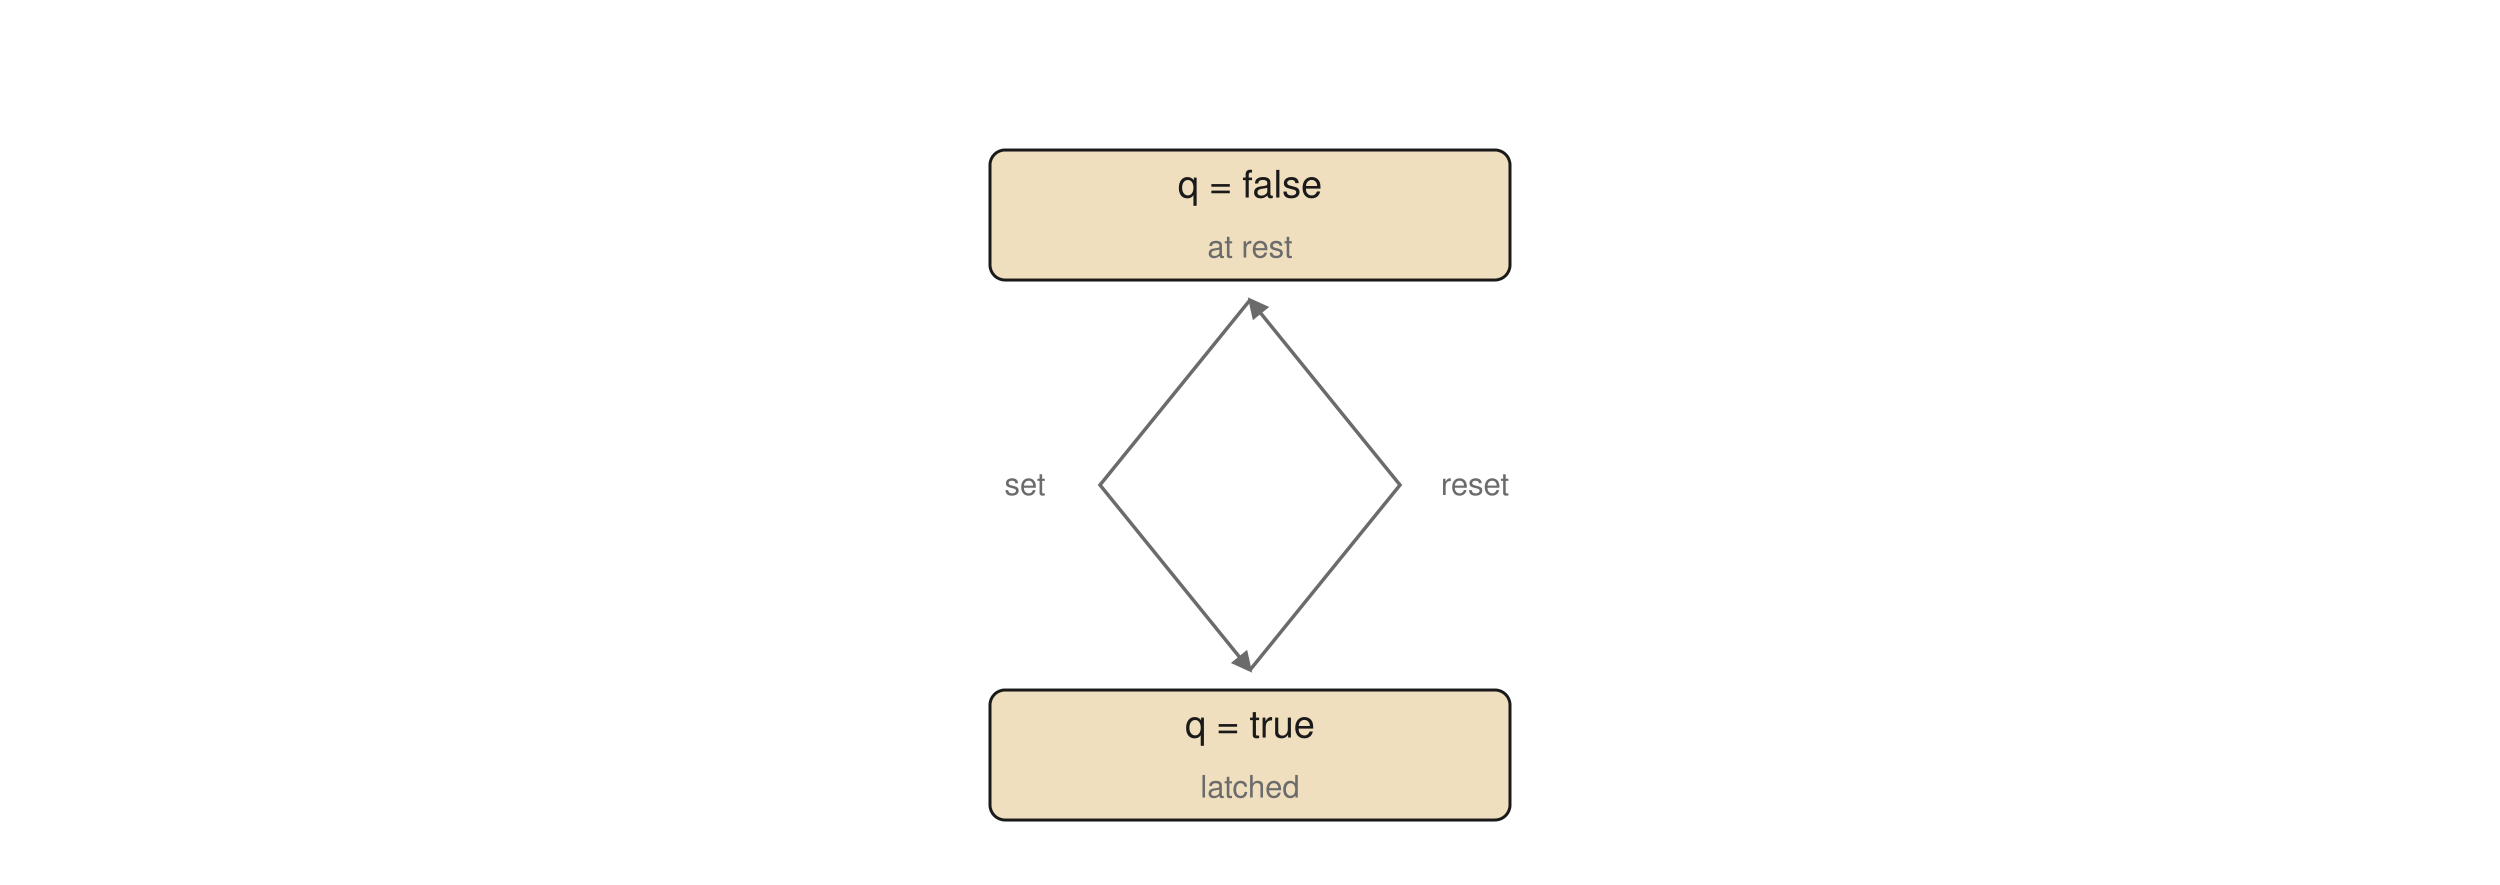
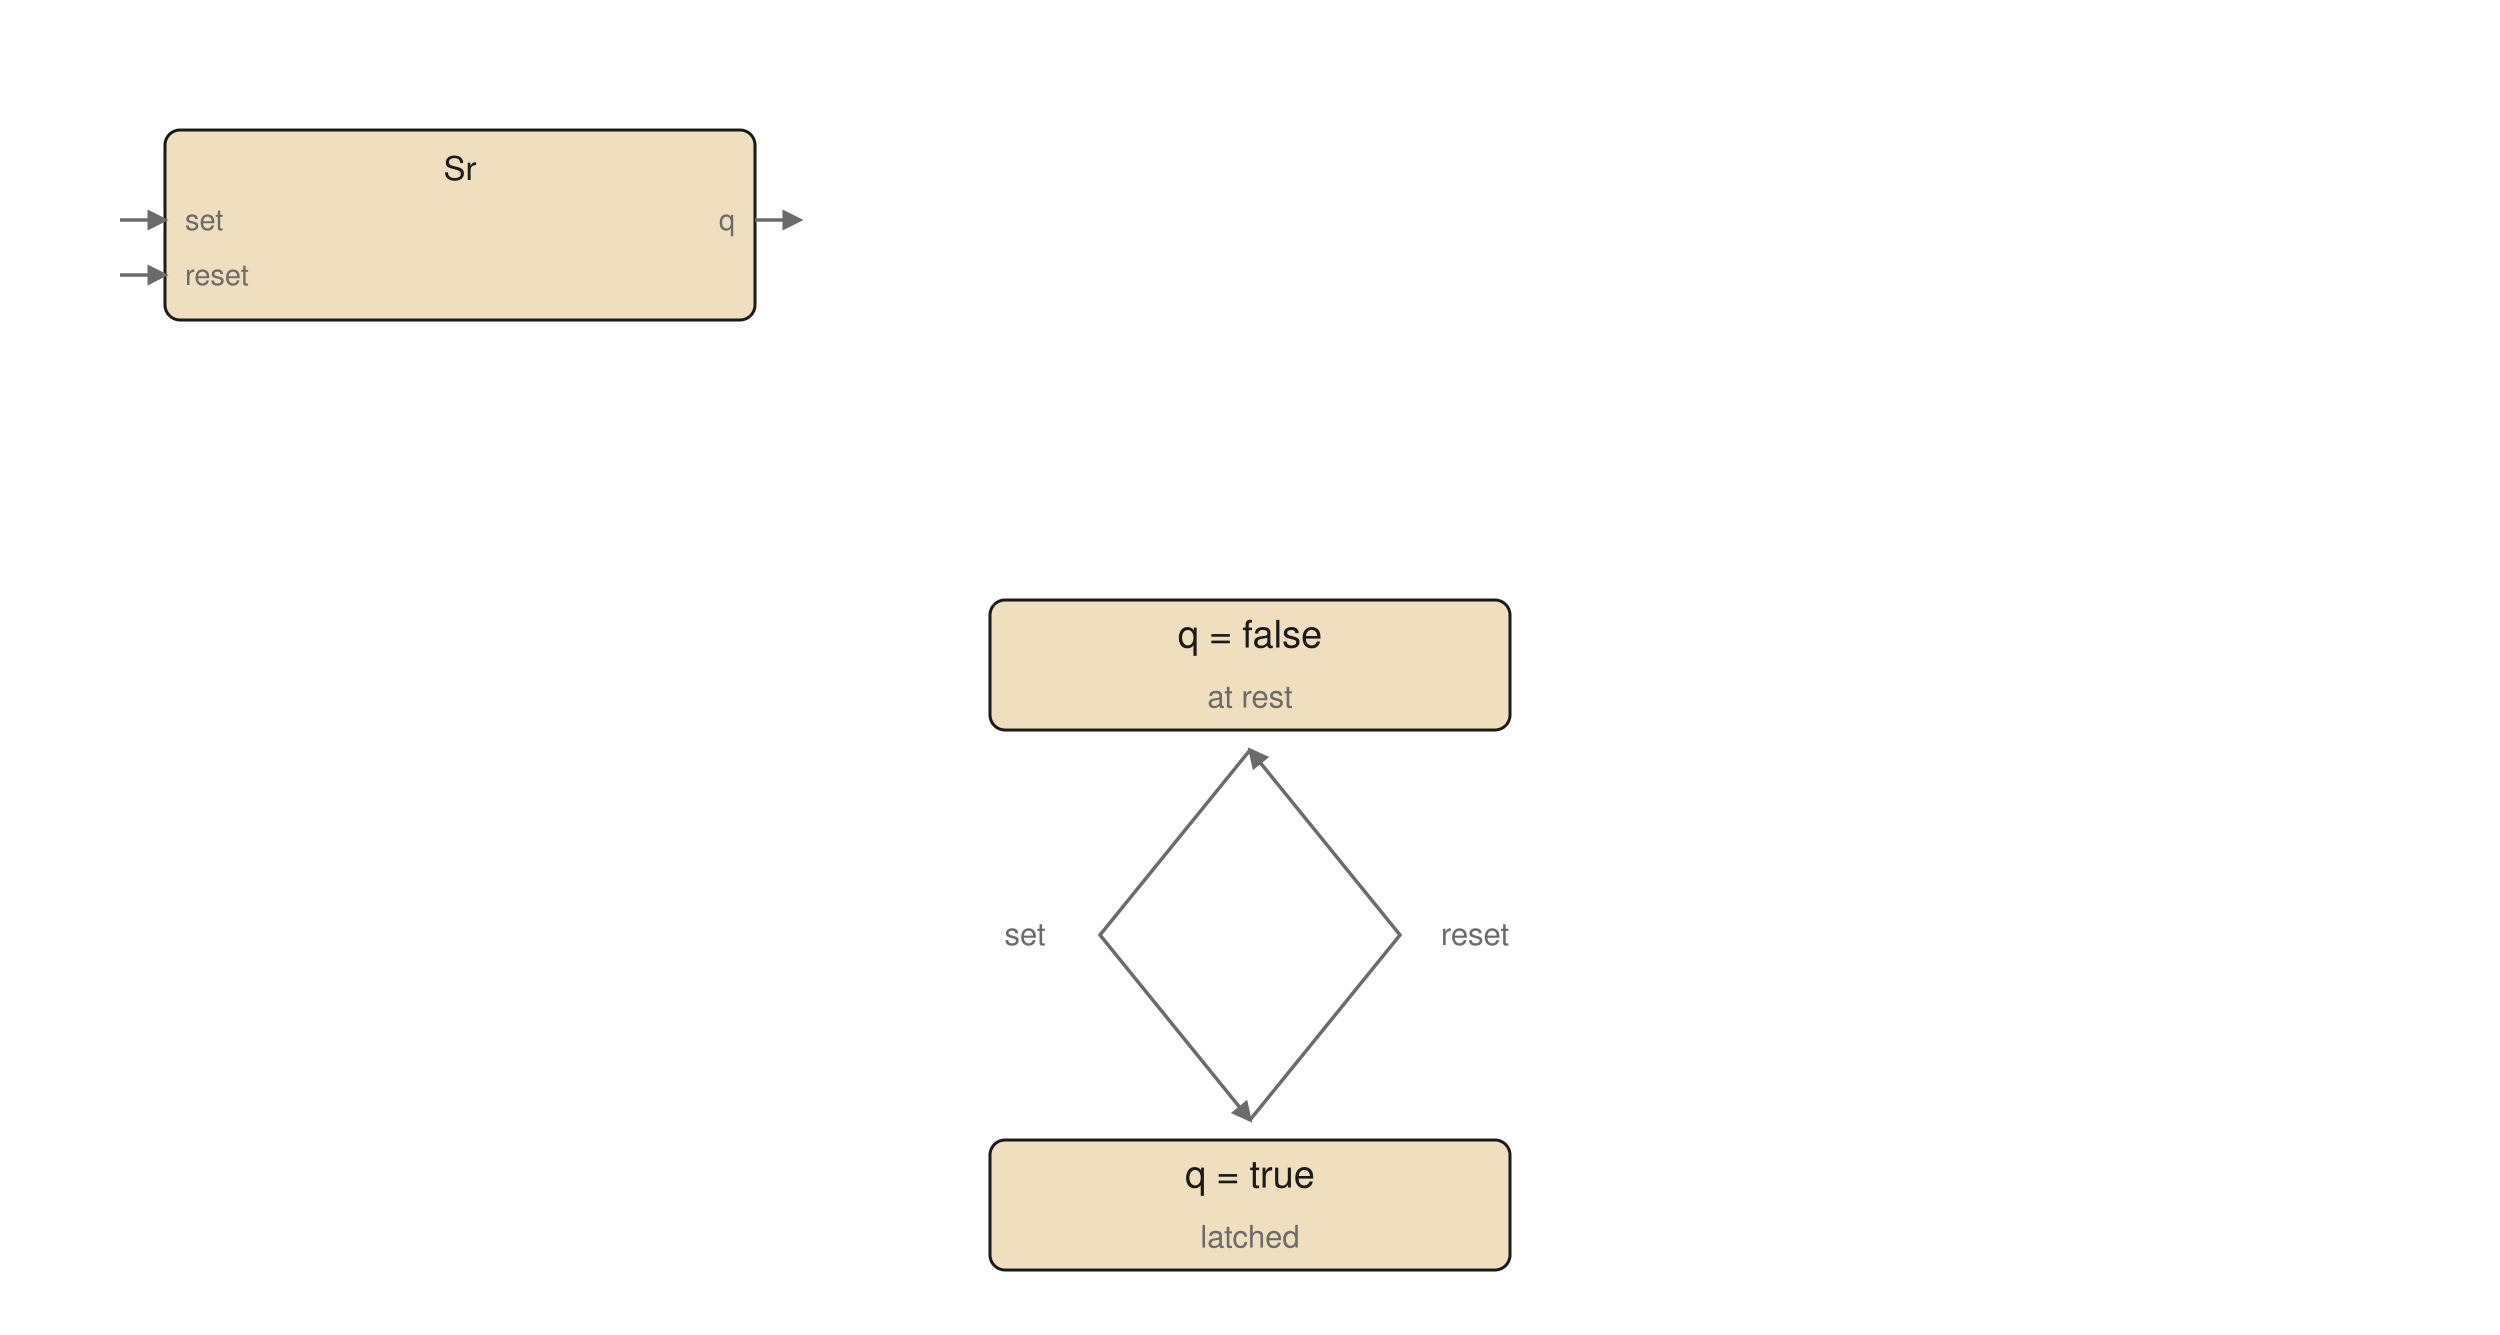
- <svg xmlns="http://www.w3.org/2000/svg" width="500" height="177" viewBox="0 0 500 177" style="max-width:100%;height:auto" content="&lt;mxfile host=&quot;app.diagrams.net&quot; type=&quot;device&quot;&gt;&lt;diagram id=&quot;block_Sr&quot; name=&quot;block_Sr&quot;&gt;&lt;mxGraphModel dx=&quot;500&quot; dy=&quot;177&quot; grid=&quot;0&quot; gridSize=&quot;10&quot; guides=&quot;1&quot; tooltips=&quot;1&quot; connect=&quot;1&quot; arrows=&quot;1&quot; fold=&quot;1&quot; page=&quot;1&quot; pageScale=&quot;1&quot; pageWidth=&quot;500&quot; pageHeight=&quot;177&quot; math=&quot;0&quot; shadow=&quot;0&quot;&gt;&lt;root&gt;&lt;mxCell id=&quot;0&quot;/&gt;&lt;mxCell id=&quot;1&quot; parent=&quot;0&quot;/&gt;&lt;mxCell id=&quot;n2&quot; value=&quot;q = false&quot; style=&quot;rounded=1;fillColor=#f0dfbe;strokeColor=#1a1a1a;whiteSpace=wrap;html=1;fontSize=8&quot; vertex=&quot;1&quot; parent=&quot;1&quot;&gt;&lt;mxGeometry x=&quot;198.0&quot; y=&quot;30.0&quot; width=&quot;104&quot; height=&quot;26&quot; as=&quot;geometry&quot;/&gt;&lt;/mxCell&gt;&lt;mxCell id=&quot;n3&quot; value=&quot;q = true&quot; style=&quot;rounded=1;fillColor=#f0dfbe;strokeColor=#1a1a1a;whiteSpace=wrap;html=1;fontSize=8&quot; vertex=&quot;1&quot; parent=&quot;1&quot;&gt;&lt;mxGeometry x=&quot;198.0&quot; y=&quot;138.0&quot; width=&quot;104&quot; height=&quot;26&quot; as=&quot;geometry&quot;/&gt;&lt;/mxCell&gt;&lt;mxCell id=&quot;e4&quot; value=&quot;&quot; style=&quot;edgeStyle=none;html=1;strokeColor=#6b6b6b;endArrow=block&quot; edge=&quot;1&quot; parent=&quot;1&quot;&gt;&lt;mxGeometry relative=&quot;1&quot; as=&quot;geometry&quot;&gt;&lt;mxPoint x=&quot;250.0&quot; y=&quot;60.0&quot; as=&quot;sourcePoint&quot;/&gt;&lt;mxPoint x=&quot;250.0&quot; y=&quot;134.0&quot; as=&quot;targetPoint&quot;/&gt;&lt;Array as=&quot;points&quot;&gt;&lt;mxPoint x=&quot;220.0&quot; y=&quot;97.0&quot;/&gt;&lt;/Array&gt;&lt;/mxGeometry&gt;&lt;/mxCell&gt;&lt;mxCell id=&quot;n5&quot; value=&quot;set&quot; style=&quot;text;html=1;fontSize=6;fontColor=#6b6b6b;align=center&quot; vertex=&quot;1&quot; parent=&quot;1&quot;&gt;&lt;mxGeometry x=&quot;205.0&quot; y=&quot;92.8&quot; width=&quot;40&quot; height=&quot;10.2&quot; as=&quot;geometry&quot;/&gt;&lt;/mxCell&gt;&lt;mxCell id=&quot;e6&quot; value=&quot;&quot; style=&quot;edgeStyle=none;html=1;strokeColor=#6b6b6b;endArrow=block&quot; edge=&quot;1&quot; parent=&quot;1&quot;&gt;&lt;mxGeometry relative=&quot;1&quot; as=&quot;geometry&quot;&gt;&lt;mxPoint x=&quot;250.0&quot; y=&quot;134.0&quot; as=&quot;sourcePoint&quot;/&gt;&lt;mxPoint x=&quot;250.0&quot; y=&quot;60.0&quot; as=&quot;targetPoint&quot;/&gt;&lt;Array as=&quot;points&quot;&gt;&lt;mxPoint x=&quot;280.0&quot; y=&quot;97.0&quot;/&gt;&lt;/Array&gt;&lt;/mxGeometry&gt;&lt;/mxCell&gt;&lt;mxCell id=&quot;n7&quot; value=&quot;reset&quot; style=&quot;text;html=1;fontSize=6;fontColor=#6b6b6b;align=center&quot; vertex=&quot;1&quot; parent=&quot;1&quot;&gt;&lt;mxGeometry x=&quot;295.0&quot; y=&quot;92.8&quot; width=&quot;40&quot; height=&quot;10.2&quot; as=&quot;geometry&quot;/&gt;&lt;/mxCell&gt;&lt;/root&gt;&lt;/mxGraphModel&gt;&lt;/diagram&gt;&lt;/mxfile&gt;">
+ <svg xmlns="http://www.w3.org/2000/svg" width="500" height="267.0" viewBox="0 0 500 267.0" style="max-width:100%;height:auto" content="&lt;mxfile host=&quot;app.diagrams.net&quot; type=&quot;device&quot;&gt;&lt;diagram id=&quot;block_Sr&quot; name=&quot;block_Sr&quot;&gt;&lt;mxGraphModel dx=&quot;500&quot; dy=&quot;267.0&quot; grid=&quot;0&quot; gridSize=&quot;10&quot; guides=&quot;1&quot; tooltips=&quot;1&quot; connect=&quot;1&quot; arrows=&quot;1&quot; fold=&quot;1&quot; page=&quot;1&quot; pageScale=&quot;1&quot; pageWidth=&quot;500&quot; pageHeight=&quot;267.0&quot; math=&quot;0&quot; shadow=&quot;0&quot;&gt;&lt;root&gt;&lt;mxCell id=&quot;0&quot;/&gt;&lt;mxCell id=&quot;1&quot; parent=&quot;0&quot;/&gt;&lt;mxCell id=&quot;n2&quot; value=&quot;&quot; style=&quot;rounded=1;fillColor=#f0dfbe;strokeColor=#1a1a1a;whiteSpace=wrap;html=1;fontSize=8&quot; vertex=&quot;1&quot; parent=&quot;1&quot;&gt;&lt;mxGeometry x=&quot;33.0&quot; y=&quot;26.0&quot; width=&quot;118.0&quot; height=&quot;38&quot; as=&quot;geometry&quot;/&gt;&lt;/mxCell&gt;&lt;mxCell id=&quot;n3&quot; value=&quot;Sr&quot; style=&quot;text;html=1;fontSize=6;fontColor=#1a1a1a;align=center&quot; vertex=&quot;1&quot; parent=&quot;1&quot;&gt;&lt;mxGeometry x=&quot;92.0&quot; y=&quot;29.4&quot; width=&quot;40&quot; height=&quot;10.6&quot; as=&quot;geometry&quot;/&gt;&lt;/mxCell&gt;&lt;mxCell id=&quot;n4&quot; value=&quot;set&quot; style=&quot;text;html=1;fontSize=5;fontColor=#6b6b6b;align=left&quot; vertex=&quot;1&quot; parent=&quot;1&quot;&gt;&lt;mxGeometry x=&quot;37.0&quot; y=&quot;40.2&quot; width=&quot;40&quot; height=&quot;9.8&quot; as=&quot;geometry&quot;/&gt;&lt;/mxCell&gt;&lt;mxCell id=&quot;e5&quot; value=&quot;&quot; style=&quot;edgeStyle=none;html=1;strokeColor=#6b6b6b;endArrow=block&quot; edge=&quot;1&quot; parent=&quot;1&quot;&gt;&lt;mxGeometry relative=&quot;1&quot; as=&quot;geometry&quot;&gt;&lt;mxPoint x=&quot;24.0&quot; y=&quot;44.0&quot; as=&quot;sourcePoint&quot;/&gt;&lt;mxPoint x=&quot;33.0&quot; y=&quot;44.0&quot; as=&quot;targetPoint&quot;/&gt;&lt;/mxGeometry&gt;&lt;/mxCell&gt;&lt;mxCell id=&quot;n6&quot; value=&quot;reset&quot; style=&quot;text;html=1;fontSize=5;fontColor=#6b6b6b;align=left&quot; vertex=&quot;1&quot; parent=&quot;1&quot;&gt;&lt;mxGeometry x=&quot;37.0&quot; y=&quot;51.2&quot; width=&quot;40&quot; height=&quot;9.8&quot; as=&quot;geometry&quot;/&gt;&lt;/mxCell&gt;&lt;mxCell id=&quot;e7&quot; value=&quot;&quot; style=&quot;edgeStyle=none;html=1;strokeColor=#6b6b6b;endArrow=block&quot; edge=&quot;1&quot; parent=&quot;1&quot;&gt;&lt;mxGeometry relative=&quot;1&quot; as=&quot;geometry&quot;&gt;&lt;mxPoint x=&quot;24.0&quot; y=&quot;55.0&quot; as=&quot;sourcePoint&quot;/&gt;&lt;mxPoint x=&quot;33.0&quot; y=&quot;55.0&quot; as=&quot;targetPoint&quot;/&gt;&lt;/mxGeometry&gt;&lt;/mxCell&gt;&lt;mxCell id=&quot;n8&quot; value=&quot;q&quot; style=&quot;text;html=1;fontSize=5;fontColor=#6b6b6b;align=left&quot; vertex=&quot;1&quot; parent=&quot;1&quot;&gt;&lt;mxGeometry x=&quot;147.0&quot; y=&quot;40.2&quot; width=&quot;40&quot; height=&quot;9.8&quot; as=&quot;geometry&quot;/&gt;&lt;/mxCell&gt;&lt;mxCell id=&quot;e9&quot; value=&quot;&quot; style=&quot;edgeStyle=none;html=1;strokeColor=#6b6b6b;endArrow=block&quot; edge=&quot;1&quot; parent=&quot;1&quot;&gt;&lt;mxGeometry relative=&quot;1&quot; as=&quot;geometry&quot;&gt;&lt;mxPoint x=&quot;151.0&quot; y=&quot;44.0&quot; as=&quot;sourcePoint&quot;/&gt;&lt;mxPoint x=&quot;160.0&quot; y=&quot;44.0&quot; as=&quot;targetPoint&quot;/&gt;&lt;/mxGeometry&gt;&lt;/mxCell&gt;&lt;mxCell id=&quot;n10&quot; value=&quot;q = false&quot; style=&quot;rounded=1;fillColor=#f0dfbe;strokeColor=#1a1a1a;whiteSpace=wrap;html=1;fontSize=8&quot; vertex=&quot;1&quot; parent=&quot;1&quot;&gt;&lt;mxGeometry x=&quot;198.0&quot; y=&quot;120.0&quot; width=&quot;104&quot; height=&quot;26&quot; as=&quot;geometry&quot;/&gt;&lt;/mxCell&gt;&lt;mxCell id=&quot;n11&quot; value=&quot;q = true&quot; style=&quot;rounded=1;fillColor=#f0dfbe;strokeColor=#1a1a1a;whiteSpace=wrap;html=1;fontSize=8&quot; vertex=&quot;1&quot; parent=&quot;1&quot;&gt;&lt;mxGeometry x=&quot;198.0&quot; y=&quot;228.0&quot; width=&quot;104&quot; height=&quot;26&quot; as=&quot;geometry&quot;/&gt;&lt;/mxCell&gt;&lt;mxCell id=&quot;e12&quot; value=&quot;&quot; style=&quot;edgeStyle=none;html=1;strokeColor=#6b6b6b;endArrow=block&quot; edge=&quot;1&quot; parent=&quot;1&quot;&gt;&lt;mxGeometry relative=&quot;1&quot; as=&quot;geometry&quot;&gt;&lt;mxPoint x=&quot;250.0&quot; y=&quot;150.0&quot; as=&quot;sourcePoint&quot;/&gt;&lt;mxPoint x=&quot;250.0&quot; y=&quot;224.0&quot; as=&quot;targetPoint&quot;/&gt;&lt;Array as=&quot;points&quot;&gt;&lt;mxPoint x=&quot;220.0&quot; y=&quot;187.0&quot;/&gt;&lt;/Array&gt;&lt;/mxGeometry&gt;&lt;/mxCell&gt;&lt;mxCell id=&quot;n13&quot; value=&quot;set&quot; style=&quot;text;html=1;fontSize=6;fontColor=#6b6b6b;align=center&quot; vertex=&quot;1&quot; parent=&quot;1&quot;&gt;&lt;mxGeometry x=&quot;205.0&quot; y=&quot;182.8&quot; width=&quot;40&quot; height=&quot;10.2&quot; as=&quot;geometry&quot;/&gt;&lt;/mxCell&gt;&lt;mxCell id=&quot;e14&quot; value=&quot;&quot; style=&quot;edgeStyle=none;html=1;strokeColor=#6b6b6b;endArrow=block&quot; edge=&quot;1&quot; parent=&quot;1&quot;&gt;&lt;mxGeometry relative=&quot;1&quot; as=&quot;geometry&quot;&gt;&lt;mxPoint x=&quot;250.0&quot; y=&quot;224.0&quot; as=&quot;sourcePoint&quot;/&gt;&lt;mxPoint x=&quot;250.0&quot; y=&quot;150.0&quot; as=&quot;targetPoint&quot;/&gt;&lt;Array as=&quot;points&quot;&gt;&lt;mxPoint x=&quot;280.0&quot; y=&quot;187.0&quot;/&gt;&lt;/Array&gt;&lt;/mxGeometry&gt;&lt;/mxCell&gt;&lt;mxCell id=&quot;n15&quot; value=&quot;reset&quot; style=&quot;text;html=1;fontSize=6;fontColor=#6b6b6b;align=center&quot; vertex=&quot;1&quot; parent=&quot;1&quot;&gt;&lt;mxGeometry x=&quot;295.0&quot; y=&quot;182.8&quot; width=&quot;40&quot; height=&quot;10.2&quot; as=&quot;geometry&quot;/&gt;&lt;/mxCell&gt;&lt;/root&gt;&lt;/mxGraphModel&gt;&lt;/diagram&gt;&lt;/mxfile&gt;">
  <defs>
    <marker id="a" markerWidth="6" markerHeight="6" refX="5" refY="3" orient="auto">
      <path d="M0,0 L6,3 L0,6 z" fill="#6b6b6b" />
    </marker>
  </defs>
-   <rect width="500" height="177" fill="#ffffff" />
-   <rect x="198.0" y="30.0" width="104" height="26" rx="3" fill="#f0dfbe" stroke="#1a1a1a" stroke-width="0.6" />
-   <text x="250.0" y="39.5" font-family="Helvetica,Arial,sans-serif" font-size="7.6" fill="#1a1a1a" text-anchor="middle">q = false</text>
-   <text x="250.0" y="51.5" font-family="Helvetica,Arial,sans-serif" font-size="6.2" fill="#6b6b6b" text-anchor="middle">at rest</text>
-   <rect x="198.0" y="138.0" width="104" height="26" rx="3" fill="#f0dfbe" stroke="#1a1a1a" stroke-width="0.6" />
-   <text x="250.0" y="147.5" font-family="Helvetica,Arial,sans-serif" font-size="7.6" fill="#1a1a1a" text-anchor="middle">q = true</text>
-   <text x="250.0" y="159.5" font-family="Helvetica,Arial,sans-serif" font-size="6.2" fill="#6b6b6b" text-anchor="middle">latched</text>
-   <polyline points="250.0,60.0 220.0,97.0 250.0,134.0" fill="none" stroke="#6b6b6b" stroke-width="0.7" marker-end="url(#a)" />
-   <text x="205.0" y="99.0" font-family="Helvetica,Arial,sans-serif" font-size="6.2" fill="#6b6b6b" text-anchor="middle">set</text>
-   <polyline points="250.0,134.0 280.0,97.0 250.0,60.0" fill="none" stroke="#6b6b6b" stroke-width="0.7" marker-end="url(#a)" />
-   <text x="295.0" y="99.0" font-family="Helvetica,Arial,sans-serif" font-size="6.2" fill="#6b6b6b" text-anchor="middle">reset</text>
+   <rect width="500" height="267.0" fill="#ffffff" />
+   <rect x="33.0" y="26.0" width="118.0" height="38" rx="3" fill="#f0dfbe" stroke="#1a1a1a" stroke-width="0.6" />
+   <text x="92.0" y="36.0" font-family="Helvetica,Arial,sans-serif" font-size="6.6" fill="#1a1a1a" text-anchor="middle">Sr</text>
+   <text x="37.0" y="46.0" font-family="Helvetica,Arial,sans-serif" font-size="5.8" fill="#6b6b6b" text-anchor="start">set</text>
+   <polyline points="24.0,44.0 33.0,44.0" fill="none" stroke="#6b6b6b" stroke-width="0.7" marker-end="url(#a)" />
+   <text x="37.0" y="57.0" font-family="Helvetica,Arial,sans-serif" font-size="5.8" fill="#6b6b6b" text-anchor="start">reset</text>
+   <polyline points="24.0,55.0 33.0,55.0" fill="none" stroke="#6b6b6b" stroke-width="0.7" marker-end="url(#a)" />
+   <text x="147.0" y="46.0" font-family="Helvetica,Arial,sans-serif" font-size="5.8" fill="#6b6b6b" text-anchor="end">q</text>
+   <polyline points="151.0,44.0 160.0,44.0" fill="none" stroke="#6b6b6b" stroke-width="0.7" marker-end="url(#a)" />
+   <rect x="198.0" y="120.0" width="104" height="26" rx="3" fill="#f0dfbe" stroke="#1a1a1a" stroke-width="0.6" />
+   <text x="250.0" y="129.5" font-family="Helvetica,Arial,sans-serif" font-size="7.6" fill="#1a1a1a" text-anchor="middle">q = false</text>
+   <text x="250.0" y="141.5" font-family="Helvetica,Arial,sans-serif" font-size="6.2" fill="#6b6b6b" text-anchor="middle">at rest</text>
+   <rect x="198.0" y="228.0" width="104" height="26" rx="3" fill="#f0dfbe" stroke="#1a1a1a" stroke-width="0.6" />
+   <text x="250.0" y="237.5" font-family="Helvetica,Arial,sans-serif" font-size="7.6" fill="#1a1a1a" text-anchor="middle">q = true</text>
+   <text x="250.0" y="249.5" font-family="Helvetica,Arial,sans-serif" font-size="6.2" fill="#6b6b6b" text-anchor="middle">latched</text>
+   <polyline points="250.0,150.0 220.0,187.0 250.0,224.0" fill="none" stroke="#6b6b6b" stroke-width="0.7" marker-end="url(#a)" />
+   <text x="205.0" y="189.0" font-family="Helvetica,Arial,sans-serif" font-size="6.2" fill="#6b6b6b" text-anchor="middle">set</text>
+   <polyline points="250.0,224.0 280.0,187.0 250.0,150.0" fill="none" stroke="#6b6b6b" stroke-width="0.7" marker-end="url(#a)" />
+   <text x="295.0" y="189.0" font-family="Helvetica,Arial,sans-serif" font-size="6.2" fill="#6b6b6b" text-anchor="middle">reset</text>
</svg>
